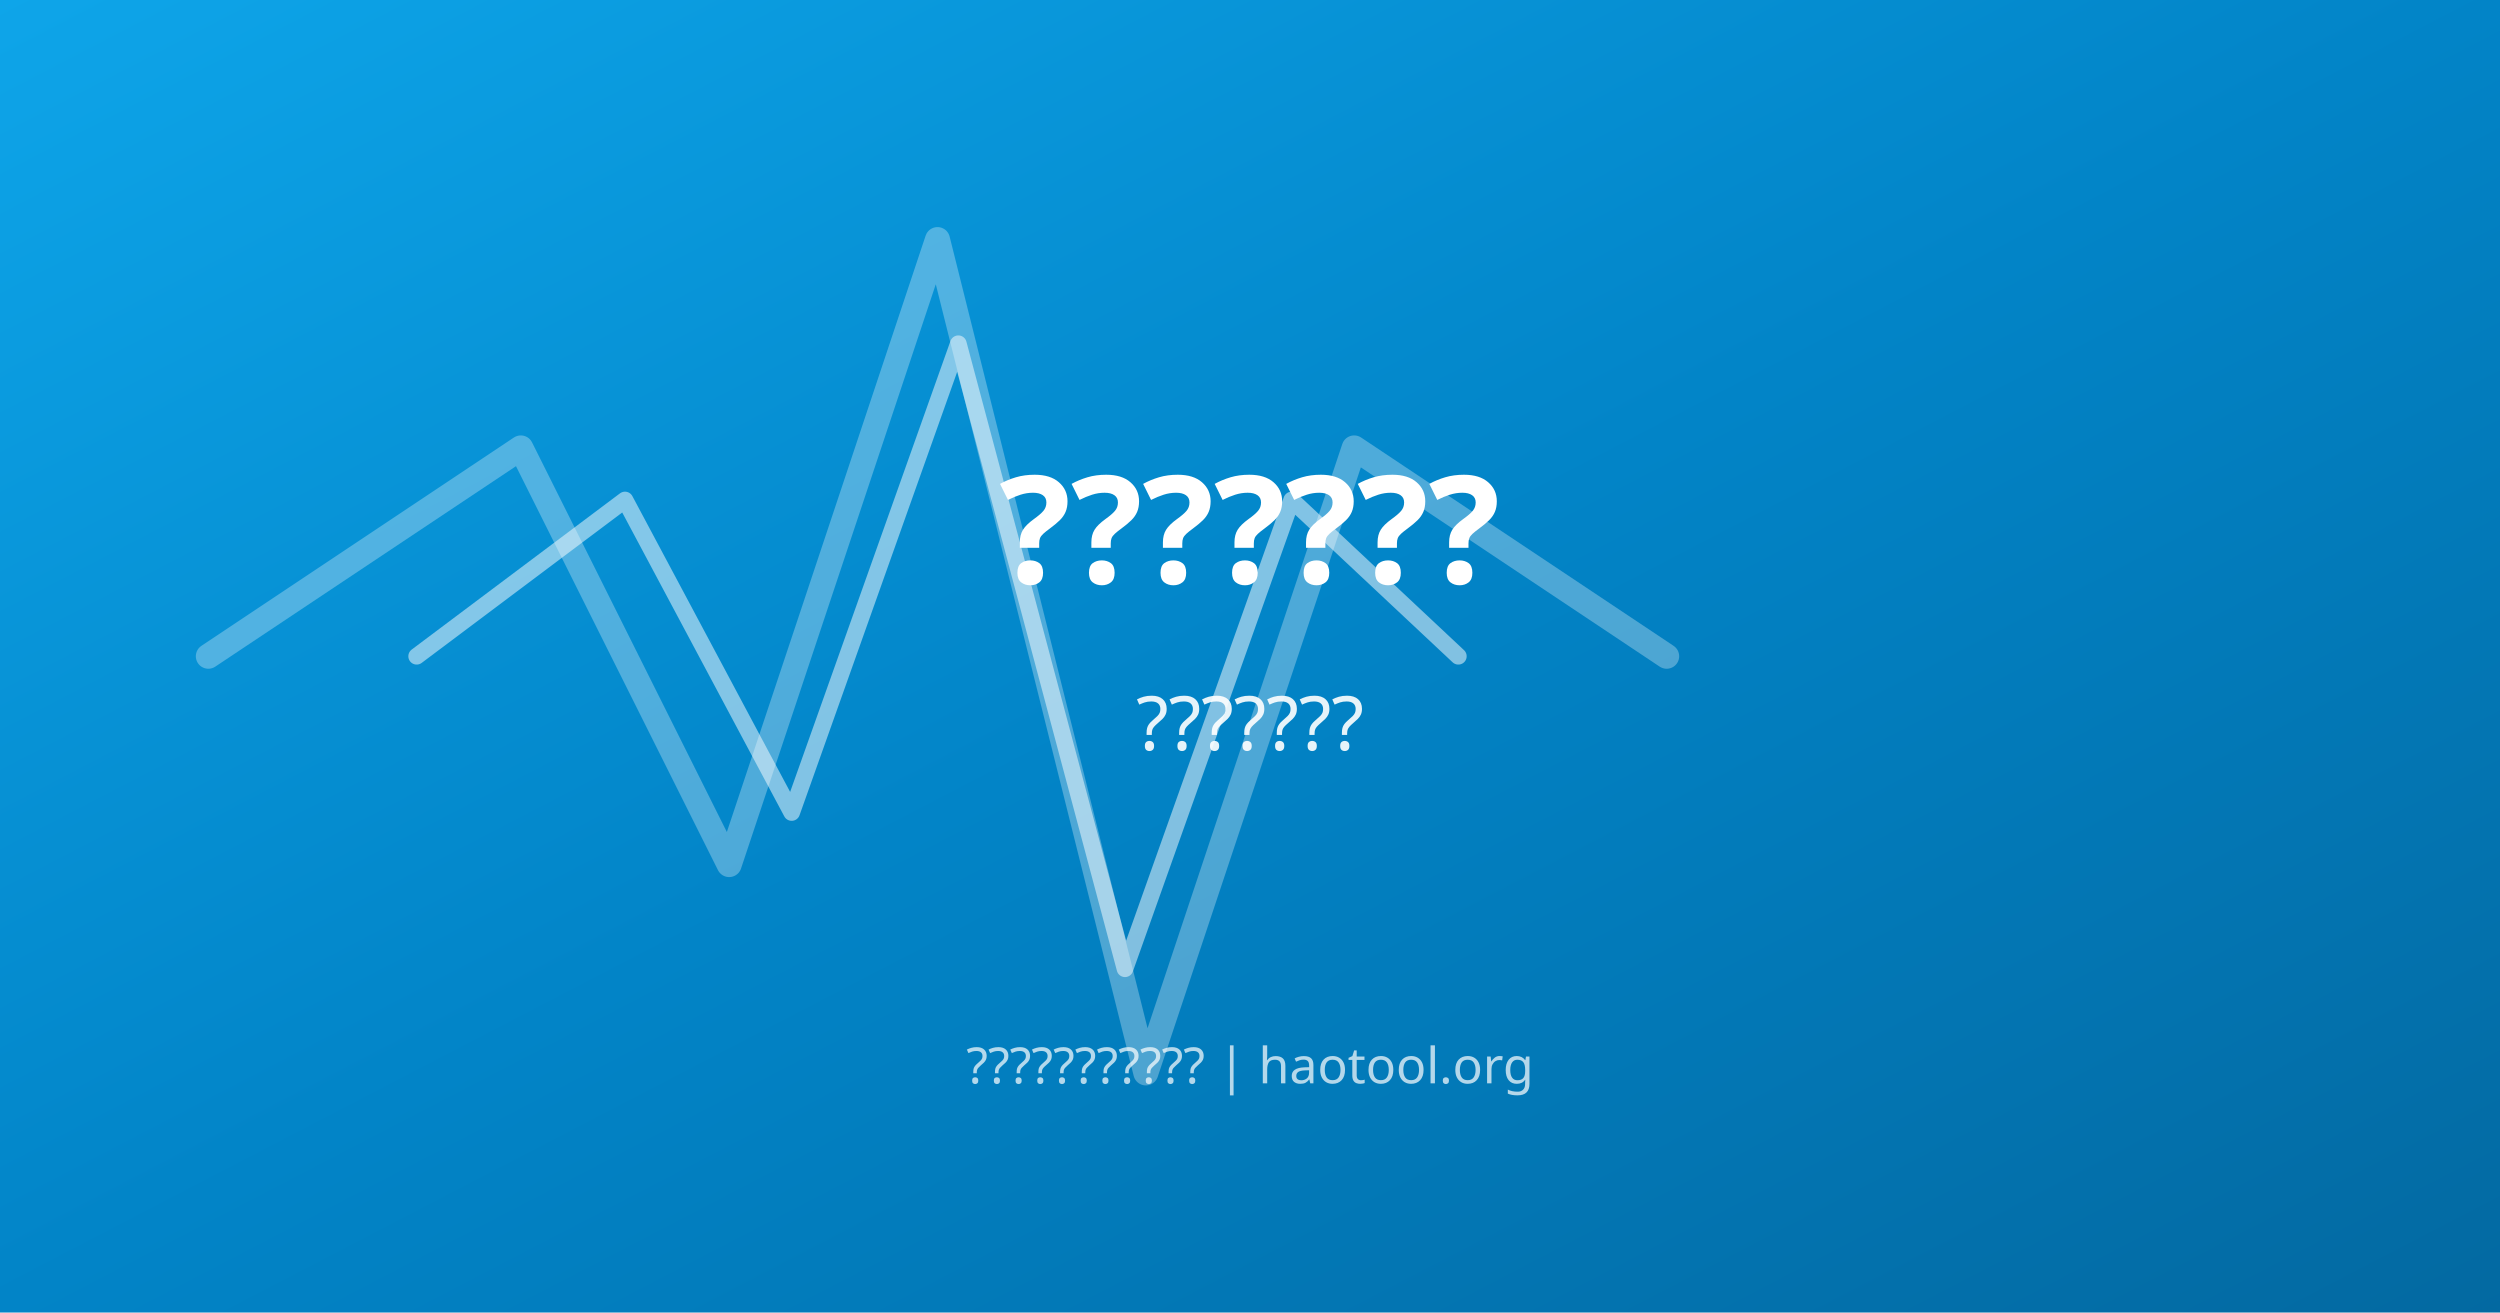
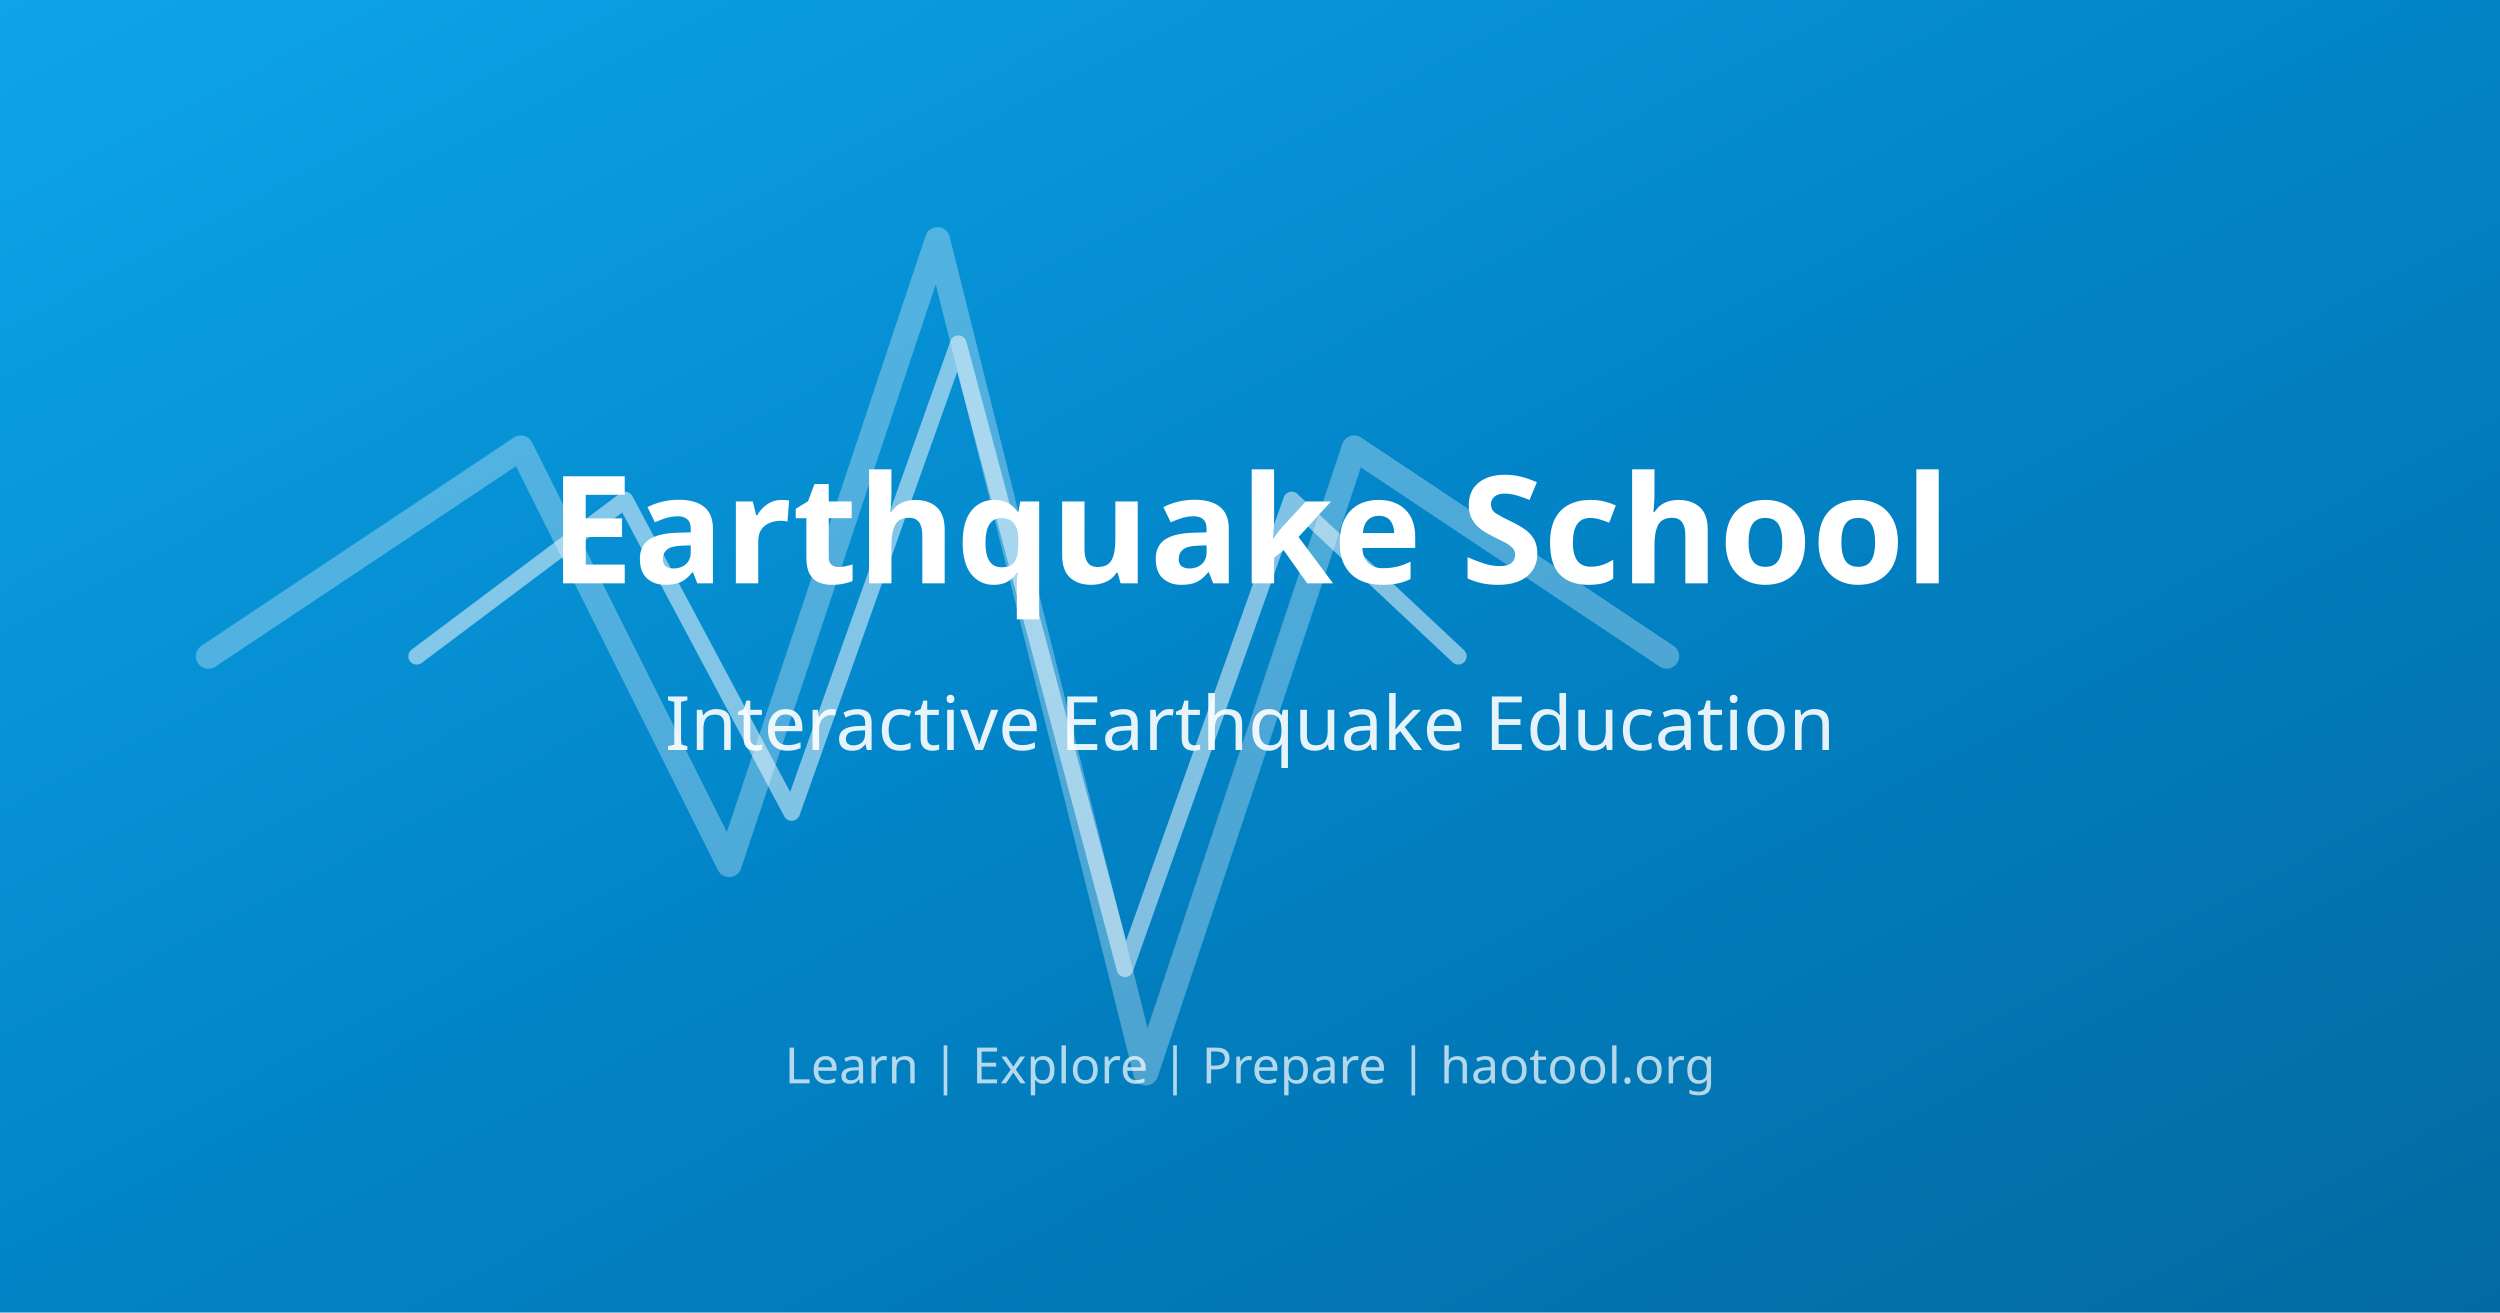
<svg xmlns="http://www.w3.org/2000/svg" viewBox="0 0 1200 630">
  <defs>
    <linearGradient id="bgGradient" x1="0%" y1="0%" x2="100%" y2="100%">
      <stop offset="0%" style="stop-color:#0ea5e9" />
      <stop offset="50%" style="stop-color:#0284c7" />
      <stop offset="100%" style="stop-color:#0369a1" />
    </linearGradient>
  </defs>
  <rect width="1200" height="630" fill="url(#bgGradient)" />
  <path d="M100 315 L250 215 L350 415 L450 115 L550 515 L650 215 L800 315" stroke="white" stroke-width="12" stroke-linecap="round" stroke-linejoin="round" fill="none" opacity="0.3" />
  <path d="M200 315 L300 240 L380 390 L460 165 L540 465 L620 240 L700 315" stroke="white" stroke-width="8" stroke-linecap="round" stroke-linejoin="round" fill="none" opacity="0.5" />
  <text x="600" y="280" text-anchor="middle" fill="white" font-size="72" font-weight="bold" font-family="system-ui, sans-serif">
-     ???????
+     Earthquake School
  </text>
  <text x="600" y="360" text-anchor="middle" fill="white" font-size="36" font-family="system-ui, sans-serif" opacity="0.9">
-     ???????
+     Interactive Earthquake Education
  </text>
  <text x="600" y="520" text-anchor="middle" fill="white" font-size="24" font-family="system-ui, sans-serif" opacity="0.7">
-     ??????????? | haotool.org
+     Learn | Explore | Prepare | haotool.org
  </text>
</svg>
